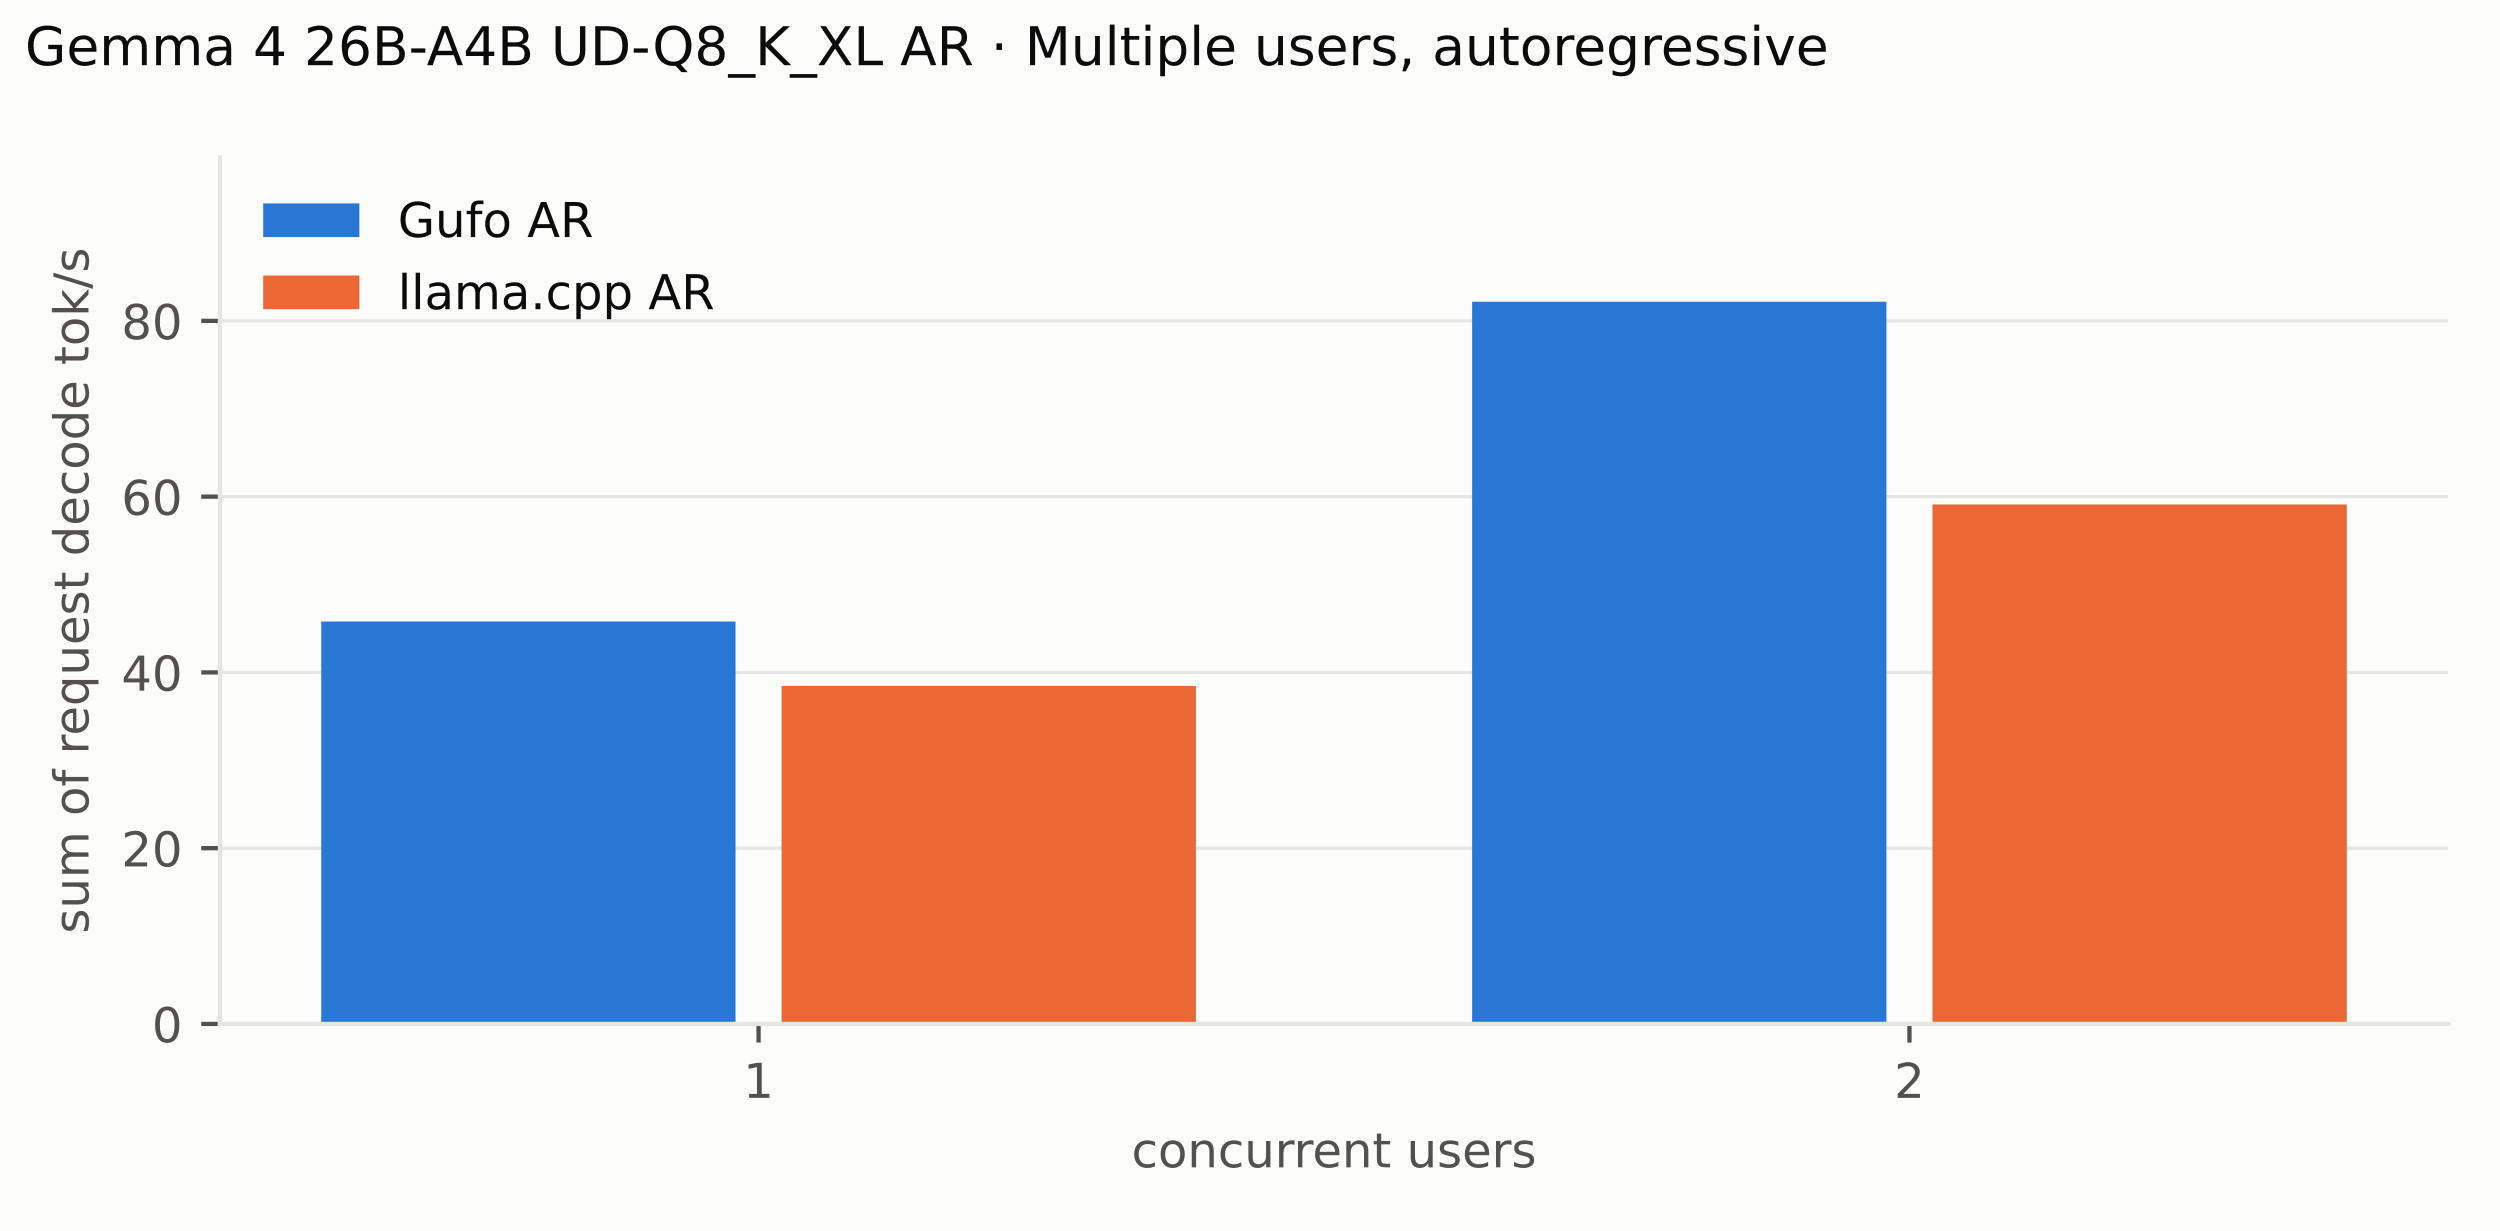
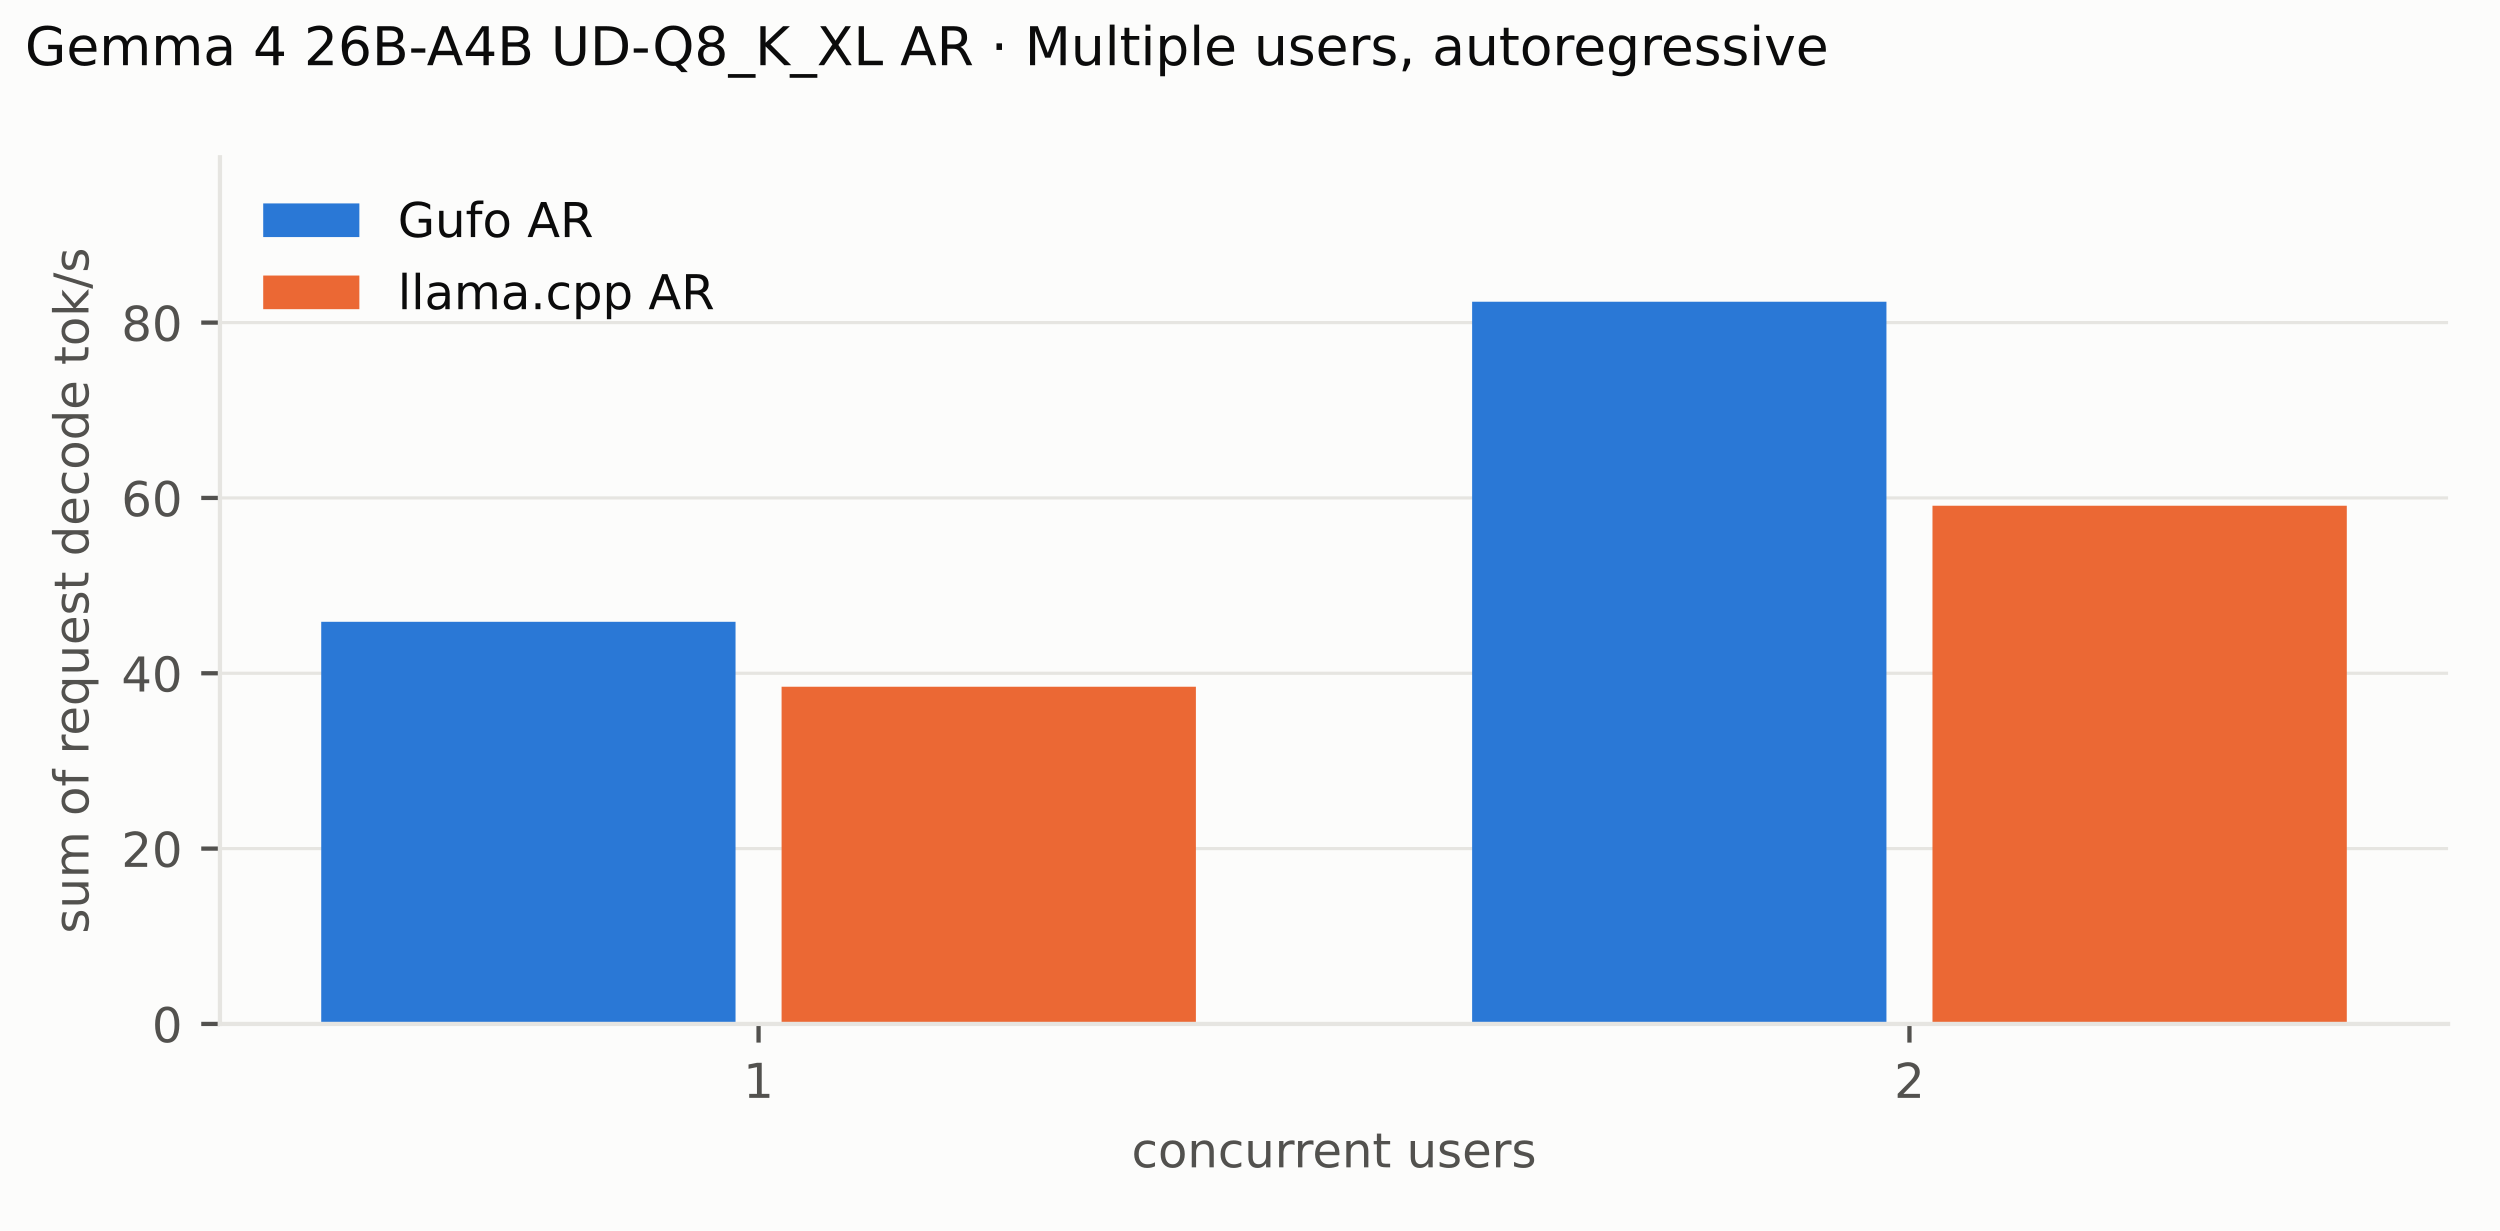
<svg xmlns="http://www.w3.org/2000/svg" xmlns:xlink="http://www.w3.org/1999/xlink" width="468pt" height="230.4pt" viewBox="0 0 468 230.4" version="1.1">
  <defs>
    <style type="text/css">*{stroke-linejoin: round; stroke-linecap: butt}</style>
  </defs>
  <g id="figure_1">
    <g id="patch_1">
      <path d="M 0 230.4 L 468 230.4 L 468 0 L 0 0 z " style="fill: #fcfcfb" />
    </g>
    <g id="axes_1">
      <g id="patch_2">
        <path d="M 41.173 191.68 L 458.28 191.68 L 458.28 29.441 L 41.173 29.441 z " style="fill: #fcfcfb" />
      </g>
      <g id="matplotlib.axis_1">
        <g id="xtick_1">
          <g id="line2d_1">
            <defs>
              <path id="m1ebf051f68" d="M 0 0 L 0 3.5 " style="stroke: #52514e; stroke-width: 0.8" />
            </defs>
            <g>
              <use xlink:href="#m1ebf051f68" x="142.003" y="191.68" style="fill: #52514e; stroke: #52514e; stroke-width: 0.8" />
            </g>
          </g>
          <g id="text_1">
            <text style="font-size: 9px; font-family: 'DejaVu Sans', 'Bitstream Vera Sans', 'Computer Modern Sans Serif', 'Lucida Grande', 'Verdana', 'Geneva', 'Lucid', 'Arial', 'Helvetica', 'Avant Garde', sans-serif; text-anchor: middle; fill: #52514e" x="142.003" y="205.518" transform="rotate(-0 142.0027 205.5179)">1</text>
          </g>
        </g>
        <g id="xtick_2">
          <g id="line2d_2">
            <g>
              <use xlink:href="#m1ebf051f68" x="357.45" y="191.68" style="fill: #52514e; stroke: #52514e; stroke-width: 0.8" />
            </g>
          </g>
          <g id="text_2">
            <text style="font-size: 9px; font-family: 'DejaVu Sans', 'Bitstream Vera Sans', 'Computer Modern Sans Serif', 'Lucida Grande', 'Verdana', 'Geneva', 'Lucid', 'Arial', 'Helvetica', 'Avant Garde', sans-serif; text-anchor: middle; fill: #52514e" x="357.45" y="205.518" transform="rotate(-0 357.4505 205.5179)">2</text>
          </g>
        </g>
        <g id="text_3">
          <text style="font-size: 9px; font-family: 'DejaVu Sans', 'Bitstream Vera Sans', 'Computer Modern Sans Serif', 'Lucida Grande', 'Verdana', 'Geneva', 'Lucid', 'Arial', 'Helvetica', 'Avant Garde', sans-serif; text-anchor: middle; fill: #52514e" x="249.727" y="218.518" transform="rotate(-0 249.7266 218.5179)">concurrent users</text>
        </g>
      </g>
      <g id="matplotlib.axis_2">
        <g id="ytick_1">
          <g id="line2d_3">
            <path d="M 41.173 191.68 L 458.28 191.68 " clip-path="url(#pd83bde4caf)" style="fill: none; stroke: #e6e5e1; stroke-width: 0.6; stroke-linecap: square" />
          </g>
          <g id="line2d_4">
            <defs>
              <path id="m680e5b1e24" d="M 0 0 L -3.5 0 " style="stroke: #52514e; stroke-width: 0.8" />
            </defs>
            <g>
              <use xlink:href="#m680e5b1e24" x="41.173" y="191.68" style="fill: #52514e; stroke: #52514e; stroke-width: 0.8" />
            </g>
          </g>
          <g id="text_4">
            <text style="font-size: 9px; font-family: 'DejaVu Sans', 'Bitstream Vera Sans', 'Computer Modern Sans Serif', 'Lucida Grande', 'Verdana', 'Geneva', 'Lucid', 'Arial', 'Helvetica', 'Avant Garde', sans-serif; text-anchor: end; fill: #52514e" x="34.173" y="195.099" transform="rotate(-0 34.1732 195.0989)">0</text>
          </g>
        </g>
        <g id="ytick_2">
          <g id="line2d_5">
-             <path d="M 41.173 158.777 L 458.28 158.777 " clip-path="url(#pd83bde4caf)" style="fill: none; stroke: #e6e5e1; stroke-width: 0.6; stroke-linecap: square" />
+             <path d="M 41.173 158.857 L 458.28 158.857 " clip-path="url(#pd83bde4caf)" style="fill: none; stroke: #e6e5e1; stroke-width: 0.6; stroke-linecap: square" />
          </g>
          <g id="line2d_6">
            <g>
-               <use xlink:href="#m680e5b1e24" x="41.173" y="158.777" style="fill: #52514e; stroke: #52514e; stroke-width: 0.8" />
+               <use xlink:href="#m680e5b1e24" x="41.173" y="158.857" style="fill: #52514e; stroke: #52514e; stroke-width: 0.8" />
            </g>
          </g>
          <g id="text_5">
-             <text style="font-size: 9px; font-family: 'DejaVu Sans', 'Bitstream Vera Sans', 'Computer Modern Sans Serif', 'Lucida Grande', 'Verdana', 'Geneva', 'Lucid', 'Arial', 'Helvetica', 'Avant Garde', sans-serif; text-anchor: end; fill: #52514e" x="34.173" y="162.196" transform="rotate(-0 34.1732 162.1957)">20</text>
+             <text style="font-size: 9px; font-family: 'DejaVu Sans', 'Bitstream Vera Sans', 'Computer Modern Sans Serif', 'Lucida Grande', 'Verdana', 'Geneva', 'Lucid', 'Arial', 'Helvetica', 'Avant Garde', sans-serif; text-anchor: end; fill: #52514e" x="34.173" y="162.276" transform="rotate(-0 34.1732 162.2756)">20</text>
          </g>
        </g>
        <g id="ytick_3">
          <g id="line2d_7">
-             <path d="M 41.173 125.874 L 458.28 125.874 " clip-path="url(#pd83bde4caf)" style="fill: none; stroke: #e6e5e1; stroke-width: 0.6; stroke-linecap: square" />
+             <path d="M 41.173 126.033 L 458.28 126.033 " clip-path="url(#pd83bde4caf)" style="fill: none; stroke: #e6e5e1; stroke-width: 0.6; stroke-linecap: square" />
          </g>
          <g id="line2d_8">
            <g>
-               <use xlink:href="#m680e5b1e24" x="41.173" y="125.874" style="fill: #52514e; stroke: #52514e; stroke-width: 0.8" />
+               <use xlink:href="#m680e5b1e24" x="41.173" y="126.033" style="fill: #52514e; stroke: #52514e; stroke-width: 0.8" />
            </g>
          </g>
          <g id="text_6">
-             <text style="font-size: 9px; font-family: 'DejaVu Sans', 'Bitstream Vera Sans', 'Computer Modern Sans Serif', 'Lucida Grande', 'Verdana', 'Geneva', 'Lucid', 'Arial', 'Helvetica', 'Avant Garde', sans-serif; text-anchor: end; fill: #52514e" x="34.173" y="129.292" transform="rotate(-0 34.1732 129.2925)">40</text>
+             <text style="font-size: 9px; font-family: 'DejaVu Sans', 'Bitstream Vera Sans', 'Computer Modern Sans Serif', 'Lucida Grande', 'Verdana', 'Geneva', 'Lucid', 'Arial', 'Helvetica', 'Avant Garde', sans-serif; text-anchor: end; fill: #52514e" x="34.173" y="129.452" transform="rotate(-0 34.1732 129.4523)">40</text>
          </g>
        </g>
        <g id="ytick_4">
          <g id="line2d_9">
-             <path d="M 41.173 92.97 L 458.28 92.97 " clip-path="url(#pd83bde4caf)" style="fill: none; stroke: #e6e5e1; stroke-width: 0.6; stroke-linecap: square" />
+             <path d="M 41.173 93.21 L 458.28 93.21 " clip-path="url(#pd83bde4caf)" style="fill: none; stroke: #e6e5e1; stroke-width: 0.6; stroke-linecap: square" />
          </g>
          <g id="line2d_10">
            <g>
-               <use xlink:href="#m680e5b1e24" x="41.173" y="92.97" style="fill: #52514e; stroke: #52514e; stroke-width: 0.8" />
+               <use xlink:href="#m680e5b1e24" x="41.173" y="93.21" style="fill: #52514e; stroke: #52514e; stroke-width: 0.8" />
            </g>
          </g>
          <g id="text_7">
-             <text style="font-size: 9px; font-family: 'DejaVu Sans', 'Bitstream Vera Sans', 'Computer Modern Sans Serif', 'Lucida Grande', 'Verdana', 'Geneva', 'Lucid', 'Arial', 'Helvetica', 'Avant Garde', sans-serif; text-anchor: end; fill: #52514e" x="34.173" y="96.389" transform="rotate(-0 34.1732 96.38927)">60</text>
+             <text style="font-size: 9px; font-family: 'DejaVu Sans', 'Bitstream Vera Sans', 'Computer Modern Sans Serif', 'Lucida Grande', 'Verdana', 'Geneva', 'Lucid', 'Arial', 'Helvetica', 'Avant Garde', sans-serif; text-anchor: end; fill: #52514e" x="34.173" y="96.629" transform="rotate(-0 34.1732 96.62892)">60</text>
          </g>
        </g>
        <g id="ytick_5">
          <g id="line2d_11">
-             <path d="M 41.173 60.067 L 458.28 60.067 " clip-path="url(#pd83bde4caf)" style="fill: none; stroke: #e6e5e1; stroke-width: 0.6; stroke-linecap: square" />
+             <path d="M 41.173 60.387 L 458.28 60.387 " clip-path="url(#pd83bde4caf)" style="fill: none; stroke: #e6e5e1; stroke-width: 0.6; stroke-linecap: square" />
          </g>
          <g id="line2d_12">
            <g>
-               <use xlink:href="#m680e5b1e24" x="41.173" y="60.067" style="fill: #52514e; stroke: #52514e; stroke-width: 0.8" />
+               <use xlink:href="#m680e5b1e24" x="41.173" y="60.387" style="fill: #52514e; stroke: #52514e; stroke-width: 0.8" />
            </g>
          </g>
          <g id="text_8">
-             <text style="font-size: 9px; font-family: 'DejaVu Sans', 'Bitstream Vera Sans', 'Computer Modern Sans Serif', 'Lucida Grande', 'Verdana', 'Geneva', 'Lucid', 'Arial', 'Helvetica', 'Avant Garde', sans-serif; text-anchor: end; fill: #52514e" x="34.173" y="63.486" transform="rotate(-0 34.1732 63.48605)">80</text>
+             <text style="font-size: 9px; font-family: 'DejaVu Sans', 'Bitstream Vera Sans', 'Computer Modern Sans Serif', 'Lucida Grande', 'Verdana', 'Geneva', 'Lucid', 'Arial', 'Helvetica', 'Avant Garde', sans-serif; text-anchor: end; fill: #52514e" x="34.173" y="63.806" transform="rotate(-0 34.1732 63.80557)">80</text>
          </g>
        </g>
        <g id="text_9">
          <text style="font-size: 9px; font-family: 'DejaVu Sans', 'Bitstream Vera Sans', 'Computer Modern Sans Serif', 'Lucida Grande', 'Verdana', 'Geneva', 'Lucid', 'Arial', 'Helvetica', 'Avant Garde', sans-serif; text-anchor: middle; fill: #52514e" x="16.559" y="110.56" transform="rotate(-90 16.55859 110.5604)">sum of request decode tok/s</text>
        </g>
      </g>
      <g id="patch_3">
-         <path d="M 60.133 191.68 L 137.694 191.68 L 137.694 116.348 L 60.133 116.348 z " clip-path="url(#pd83bde4caf)" style="fill: #2a78d6" />
+         <path d="M 60.133 191.68 L 137.694 191.68 L 137.694 116.4 L 60.133 116.4 z " clip-path="url(#pd83bde4caf)" style="fill: #2a78d6" />
      </g>
      <g id="patch_4">
        <path d="M 275.58 191.68 L 353.142 191.68 L 353.142 56.481 L 275.58 56.481 z " clip-path="url(#pd83bde4caf)" style="fill: #2a78d6" />
      </g>
      <g id="patch_5">
-         <path d="M 146.312 191.68 L 223.873 191.68 L 223.873 128.407 L 146.312 128.407 z " clip-path="url(#pd83bde4caf)" style="fill: #eb6834" />
+         <path d="M 146.312 191.68 L 223.873 191.68 L 223.873 128.561 L 146.312 128.561 z " clip-path="url(#pd83bde4caf)" style="fill: #eb6834" />
      </g>
      <g id="patch_6">
-         <path d="M 361.759 191.68 L 439.321 191.68 L 439.321 94.435 L 361.759 94.435 z " clip-path="url(#pd83bde4caf)" style="fill: #eb6834" />
+         <path d="M 361.759 191.68 L 439.321 191.68 L 439.321 94.671 L 361.759 94.671 z " clip-path="url(#pd83bde4caf)" style="fill: #eb6834" />
      </g>
      <g id="patch_7">
        <path d="M 41.173 191.68 L 41.173 29.441 " style="fill: none; stroke: #e6e5e1; stroke-width: 0.8; stroke-linejoin: miter; stroke-linecap: square" />
      </g>
      <g id="patch_8">
        <path d="M 41.173 191.68 L 458.28 191.68 " style="fill: none; stroke: #e6e5e1; stroke-width: 0.8; stroke-linejoin: miter; stroke-linecap: square" />
      </g>
      <g id="legend_1">
        <g id="patch_9">
          <path d="M 49.273 44.379 L 67.273 44.379 L 67.273 38.079 L 49.273 38.079 z " style="fill: #2a78d6" />
        </g>
        <g id="text_10">
          <text style="font-size: 9px; font-family: 'DejaVu Sans', 'Bitstream Vera Sans', 'Computer Modern Sans Serif', 'Lucida Grande', 'Verdana', 'Geneva', 'Lucid', 'Arial', 'Helvetica', 'Avant Garde', sans-serif; text-anchor: start; fill: #0b0b0b" x="74.473" y="44.379" transform="rotate(-0 74.4732 44.37938)">Gufo AR</text>
        </g>
        <g id="patch_10">
          <path d="M 49.273 57.88 L 67.273 57.88 L 67.273 51.58 L 49.273 51.58 z " style="fill: #eb6834" />
        </g>
        <g id="text_11">
          <text style="font-size: 9px; font-family: 'DejaVu Sans', 'Bitstream Vera Sans', 'Computer Modern Sans Serif', 'Lucida Grande', 'Verdana', 'Geneva', 'Lucid', 'Arial', 'Helvetica', 'Avant Garde', sans-serif; text-anchor: start; fill: #0b0b0b" x="74.473" y="57.88" transform="rotate(-0 74.4732 57.88008)">llama.cpp AR</text>
        </g>
      </g>
    </g>
    <g id="text_12">
      <text style="font-size: 10px; font-family: 'DejaVu Sans', 'Bitstream Vera Sans', 'Computer Modern Sans Serif', 'Lucida Grande', 'Verdana', 'Geneva', 'Lucid', 'Arial', 'Helvetica', 'Avant Garde', sans-serif; text-anchor: start; fill: #0b0b0b" x="4.68" y="12.206" transform="rotate(-0 4.68 12.20644)">Gemma 4 26B-A4B UD-Q8_K_XL AR · Multiple users, autoregressive</text>
    </g>
  </g>
  <defs>
    <clipPath id="pd83bde4caf">
      <rect x="41.173" y="29.441" width="417.107" height="162.239" />
    </clipPath>
  </defs>
</svg>
